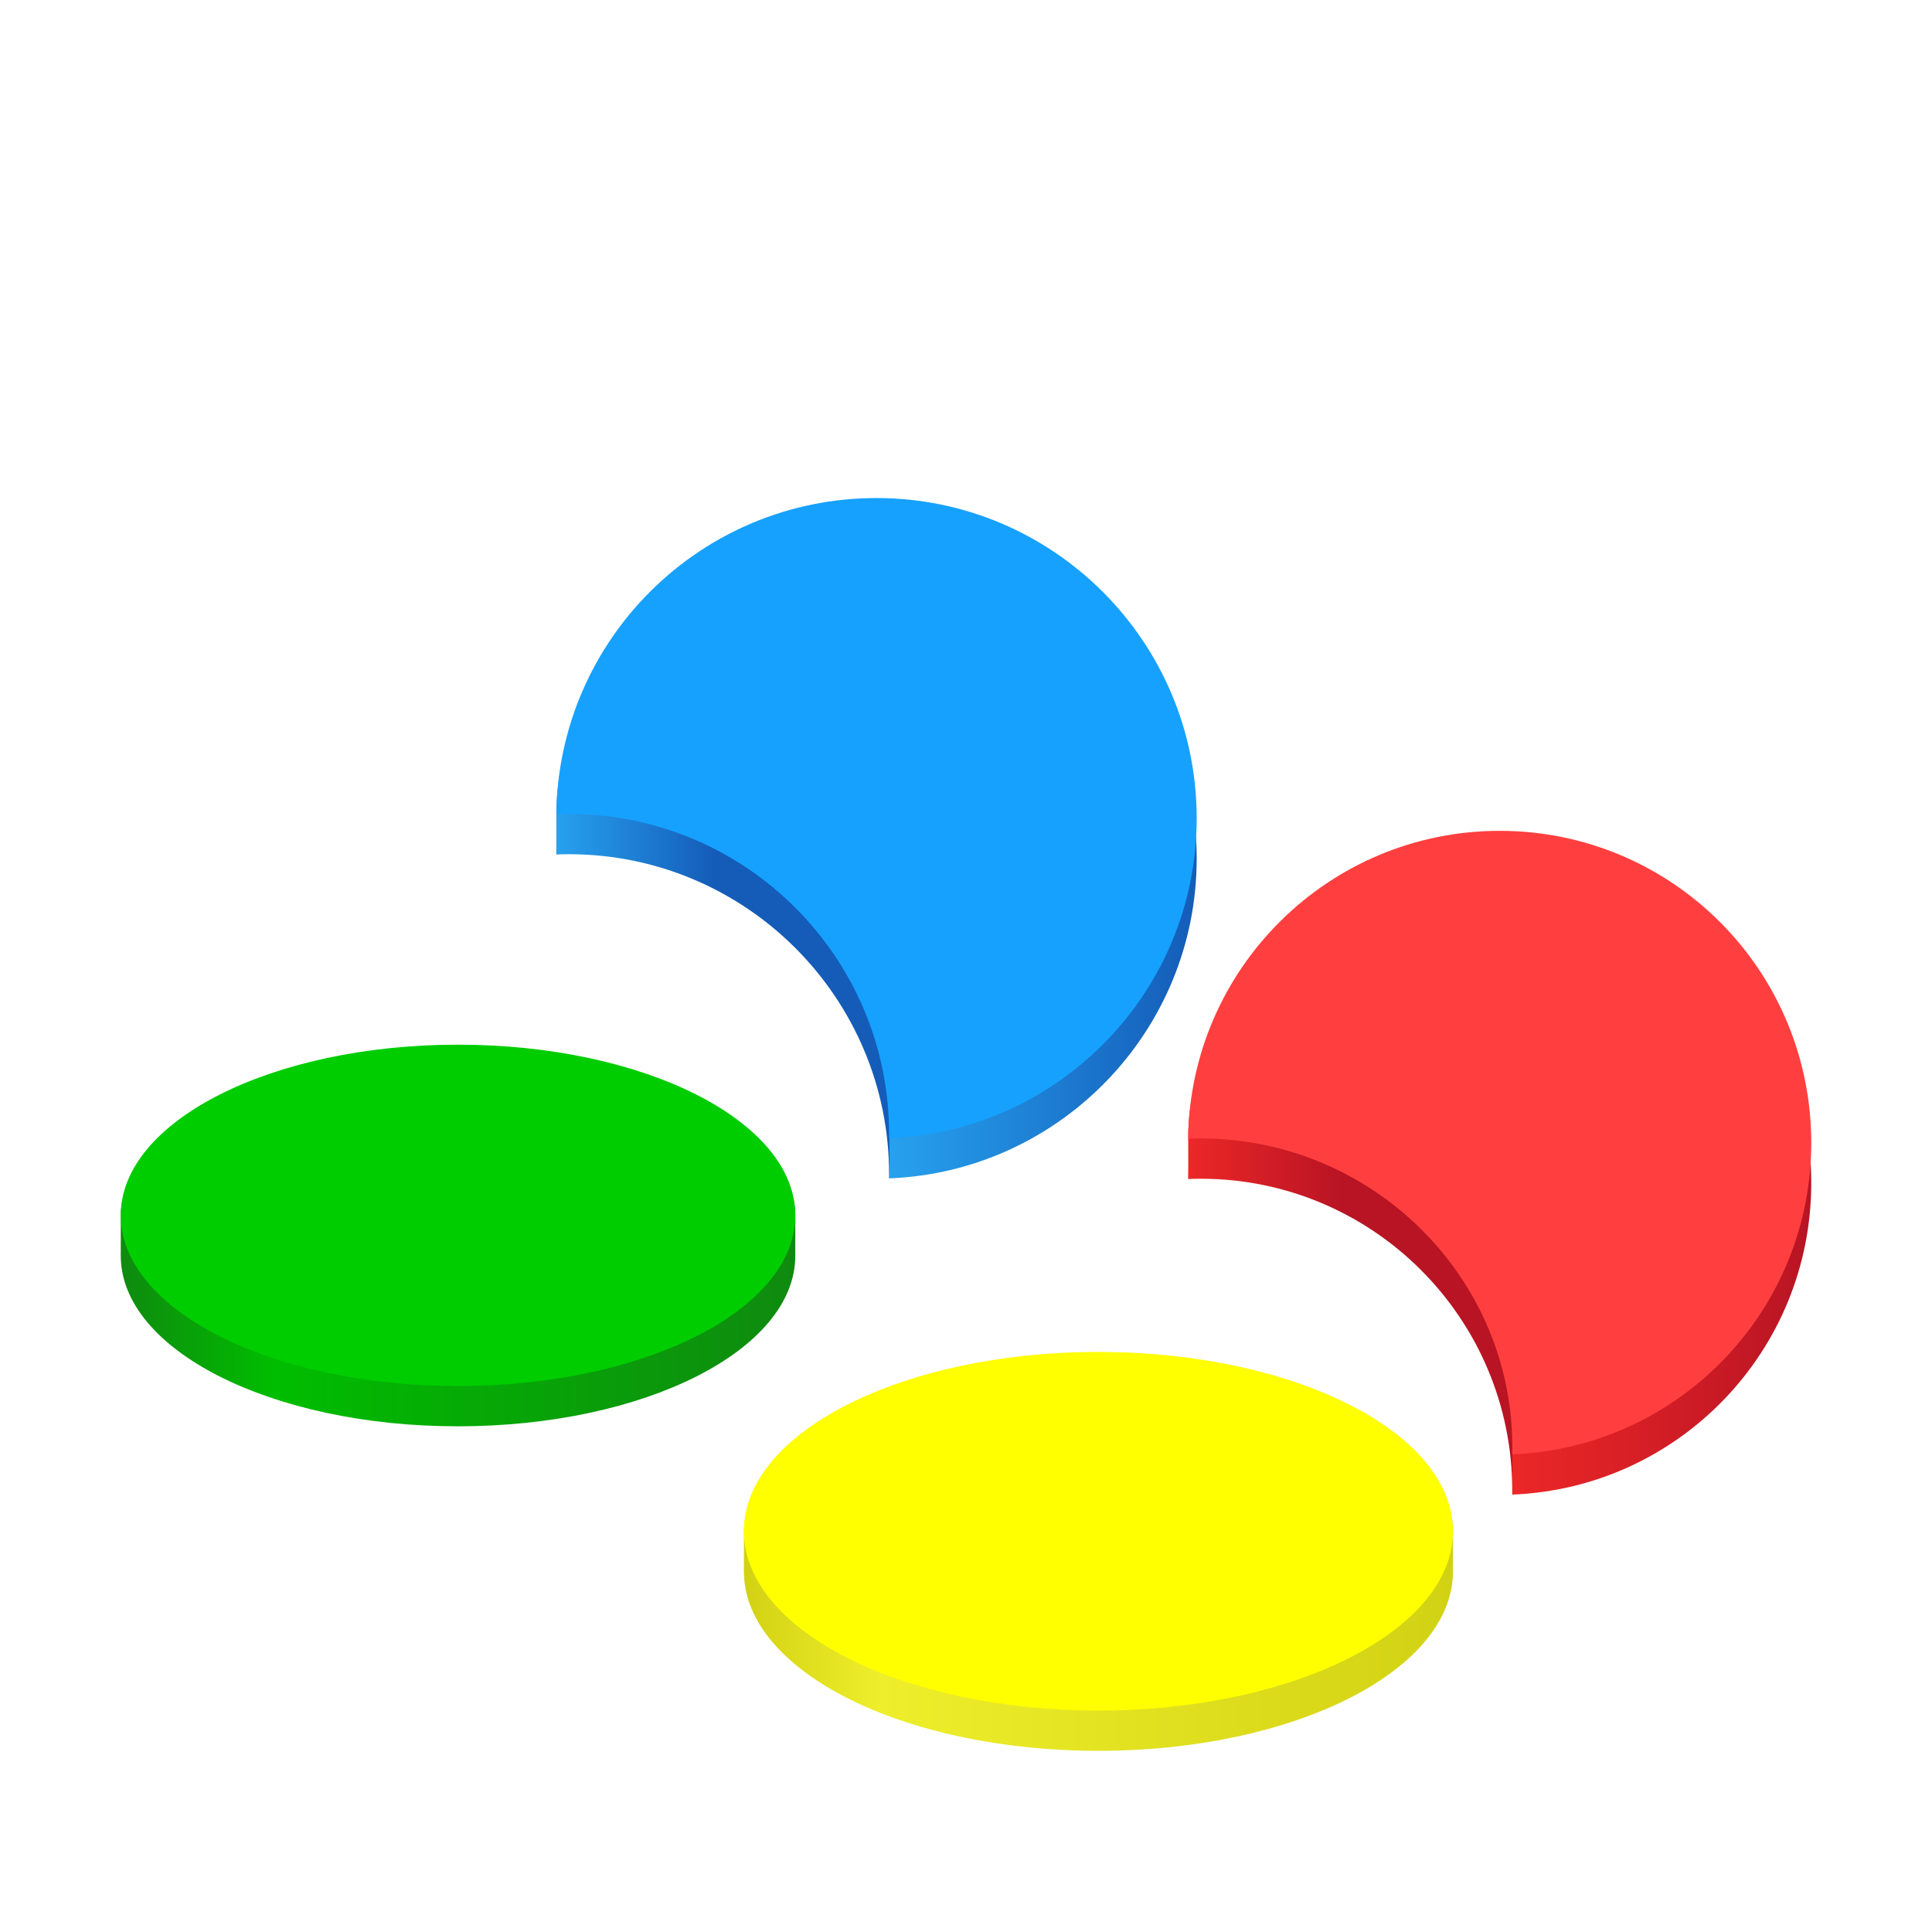
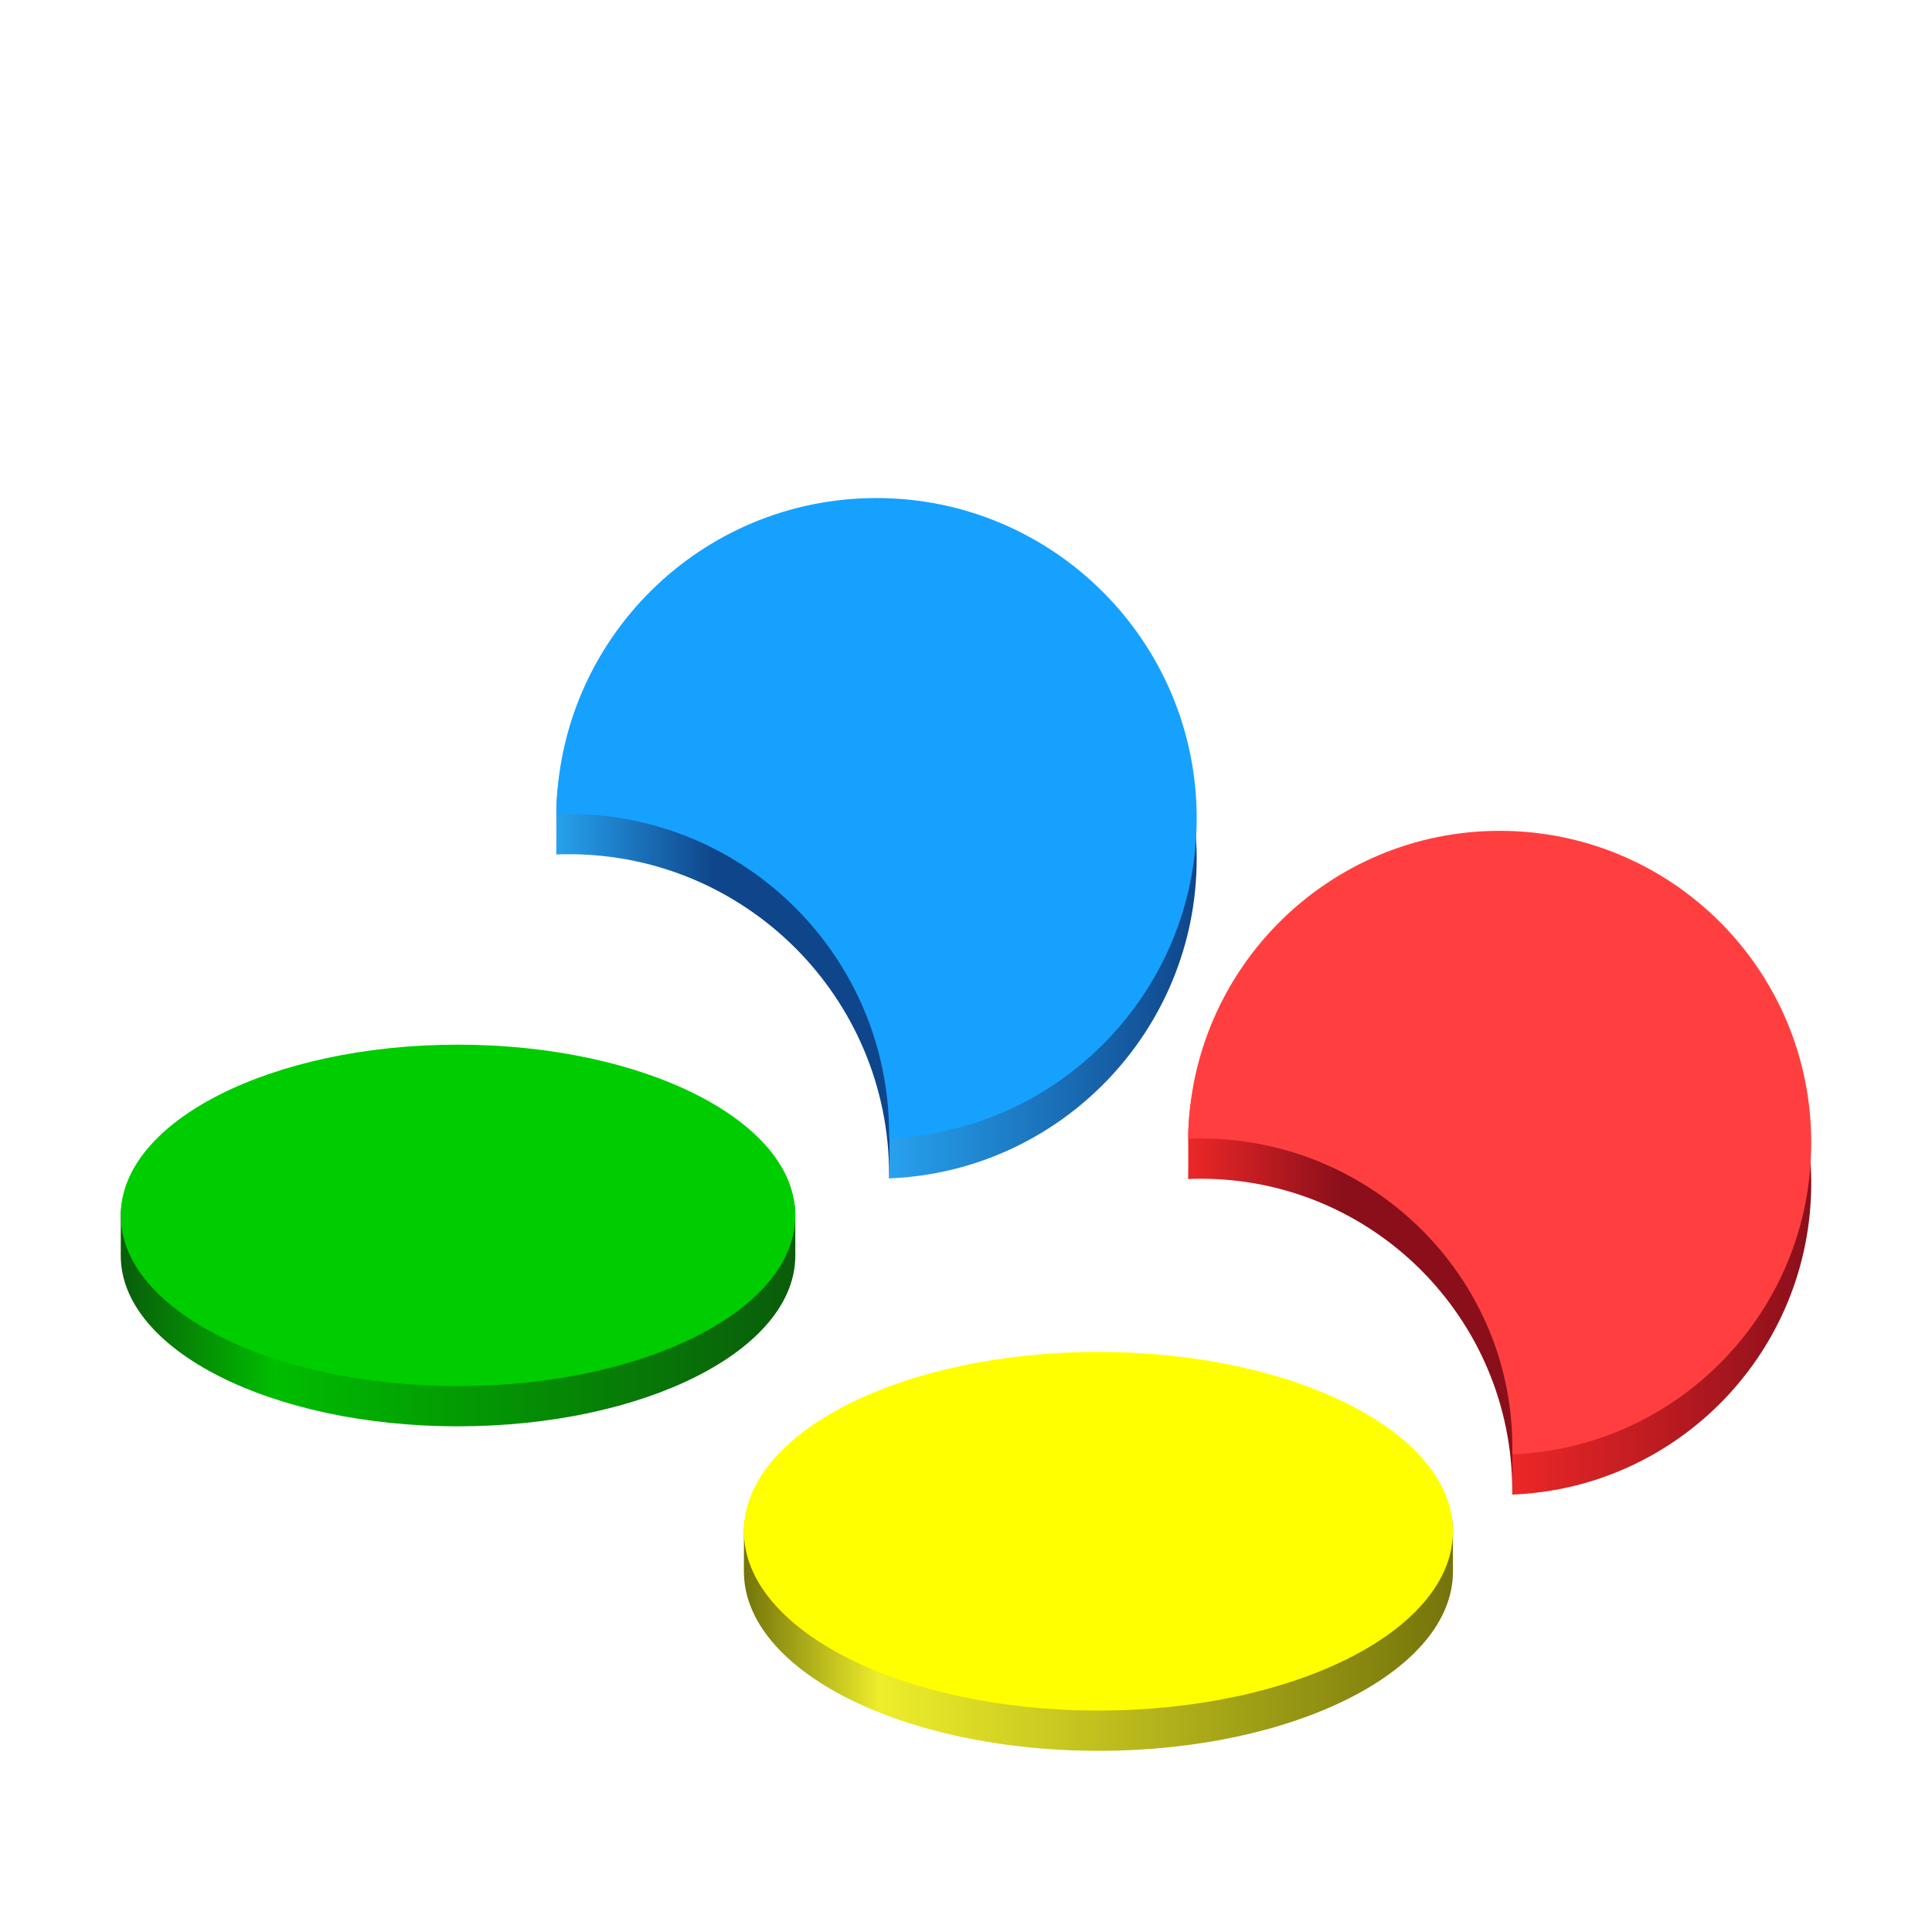
<svg xmlns="http://www.w3.org/2000/svg" height="128px" viewBox="0 0 128 128" width="128px" version="1.1" id="svg23">
  <defs id="defs23" />
  <linearGradient id="a" gradientUnits="userSpaceOnUse" x1="33.464" x2="81.195" y1="44.167" y2="44.167" gradientTransform="matrix(0.8888889,0,0,0.8888889,7.111111,17.60789)">
    <stop offset="0" stop-color="#27a1ee" id="stop1" />
-     <stop offset="0.247" stop-color="#145cb8" id="stop2" />
-     <stop offset="0.52" stop-color="#145cb8" id="stop3" />
+     <stop offset="0.247" stop-color="#145cb8" id="stop2" style="stop-color:#0f458a;stop-opacity:1;" />
+     <stop offset="0.52" stop-color="#145cb8" id="stop3" style="stop-color:#0f458a;stop-opacity:1;" />
    <stop offset="0.52" stop-color="#27a1ee" id="stop4" />
-     <stop offset="1" stop-color="#145cb8" id="stop5" />
+     <stop offset="1" stop-color="#145cb8" id="stop5" style="stop-color:#0f458a;stop-opacity:1;" />
  </linearGradient>
  <linearGradient id="b" gradientUnits="userSpaceOnUse" x1="80.555" x2="127" y1="68.354" y2="68.354" gradientTransform="matrix(0.8888889,0,0,0.8888889,7.111111,17.60789)">
    <stop offset="0" stop-color="#ec2727" id="stop6" />
-     <stop offset="0.247" stop-color="#b81424" id="stop7" />
-     <stop offset="0.52" stop-color="#b81424" id="stop8" />
+     <stop offset="0.247" stop-color="#b81424" id="stop7" style="stop-color:#8a0f1b;stop-opacity:1;" />
+     <stop offset="0.52" stop-color="#b81424" id="stop8" style="stop-color:#8a0f1b;stop-opacity:1;" />
    <stop offset="0.52" stop-color="#ec2727" id="stop9" />
-     <stop offset="1" stop-color="#b81424" id="stop10" />
+     <stop offset="1" stop-color="#b81424" id="stop10" style="stop-color:#8a0f1b;stop-opacity:1;" />
  </linearGradient>
  <linearGradient id="c" gradientUnits="userSpaceOnUse" x1="47.445" x2="100.293" y1="97.322" y2="97.322" gradientTransform="matrix(0.8888889,0,0,0.8888889,7.111111,17.60789)">
-     <stop offset="0" stop-color="#d2d214" id="stop11" />
+     <stop offset="0" stop-color="#d2d214" id="stop11" style="stop-color:#74740b;stop-opacity:1;" />
    <stop offset="0.192" stop-color="#eeee2b" id="stop12" />
-     <stop offset="1" stop-color="#d2d214" id="stop13" />
+     <stop offset="1" stop-color="#d2d214" id="stop13" style="stop-color:#74740b;stop-opacity:1;" />
  </linearGradient>
  <linearGradient id="d" gradientUnits="userSpaceOnUse" x1="1" x2="51.276" y1="73.777" y2="73.777" gradientTransform="matrix(0.8888889,0,0,0.8888889,7.111111,17.60789)">
-     <stop offset="0" stop-color="#0f8a0f" id="stop14" />
+     <stop offset="0" stop-color="#0f8a0f" id="stop14" style="stop-color:#0a5c0a;stop-opacity:1;" />
    <stop offset="0.228" stop-color="#00bd00" id="stop15" />
-     <stop offset="1" stop-color="#0f8a0f" id="stop16" />
+     <stop offset="1" stop-color="#0f8a0f" id="stop16" style="stop-color:#0a5c0a;stop-opacity:1;" />
  </linearGradient>
  <path d="m 58.906,78.07 c 11.309,-0.437 20.378,-9.771 20.378,-21.191 0,-11.705 -9.51,-21.215 -21.215,-21.215 -10.878,0 -21.226,7.674 -21.208,18.281 0,0.781 0.004,1.91 -0.004,2.67 0.285,-0.021 0.549,-0.021 0.833,-0.021 11.705,0 21.215,9.486 21.215,21.212 z m 0,0" fill="url(#a)" id="path16" style="fill:url(#a);stroke-width:0.889" />
  <path d="m 58.906,75.403 c 11.309,-0.438 20.378,-9.771 20.378,-21.191 0,-11.705 -9.51,-21.215 -21.215,-21.215 -11.639,0 -21.08,9.354 -21.212,20.951 0.285,-0.021 0.549,-0.021 0.833,-0.021 11.705,0 21.215,9.486 21.215,21.212 z m 0,0" fill="#16a1ff" id="path17" style="stroke-width:0.889" />
  <path d="M 100.191,99.021 C 111.215,98.584 120,89.511 120,78.379 120,66.959 110.778,57.712 99.358,57.712 c -10.493,0 -20.687,7.517 -20.635,17.747 0.01,1.844 0.004,1.84 -0.007,2.656 0.285,-0.021 0.549,-0.021 0.833,-0.021 11.396,0 20.642,9.243 20.642,20.663 z m 0,0" fill="url(#b)" id="path18" style="fill:url(#b);stroke-width:0.889" />
  <path d="M 100.191,96.354 C 111.215,95.913 120,86.844 120,75.712 120,64.292 110.778,55.045 99.358,55.045 c -11.309,0 -20.51,9.115 -20.642,20.403 0.285,-0.024 0.549,-0.024 0.833,-0.024 11.396,0 20.771,9.25 20.646,20.67 z m 0,0" fill="#ff3f3f" id="path19" style="stroke-width:0.889" />
  <path d="m 49.285,104.115 c 0,-0.385 0.004,-2.194 0.004,-2.677 0.035,-6.132 11.281,-9.201 23.476,-9.201 12.194,0 23.49,3.042 23.493,9.177 0,0.403 0.004,2.316 0.004,2.701 0,6.566 -10.521,11.882 -23.497,11.882 -12.958,0 -23.479,-5.316 -23.479,-11.882 z m 0,0" fill="url(#c)" id="path20" style="fill:url(#c);stroke-width:0.889" />
  <path d="m 49.285,101.448 c 0,-6.566 10.521,-11.878 23.479,-11.878 12.955,0 23.497,5.313 23.497,11.878 0,6.566 -10.521,11.882 -23.497,11.882 -12.958,0 -23.479,-5.316 -23.479,-11.882 z m 0,0" fill="#ffff00" id="path21" style="stroke-width:0.889" />
  <path d="m 8,83.188 c 0,-0.378 0,-2.257 0.003,-2.67 0.007,-5.819 10.736,-8.639 22.33,-8.639 11.556,0 22.347,2.823 22.358,8.618 v 2.691 c -4e-6,6.257 -9.993,11.309 -22.358,11.309 -12.34,0 -22.333,-5.052 -22.333,-11.309 z m 0,0" fill="url(#d)" id="path22" style="fill:url(#d);stroke-width:0.889" />
  <path d="m 8,80.521 c 0,-6.236 9.993,-11.309 22.333,-11.309 12.365,0 22.358,5.073 22.358,11.309 0,6.257 -9.993,11.309 -22.358,11.309 -12.34,0 -22.333,-5.052 -22.333,-11.309 z m 0,0" fill="#00cd00" id="path23" style="stroke-width:0.889" />
</svg>
